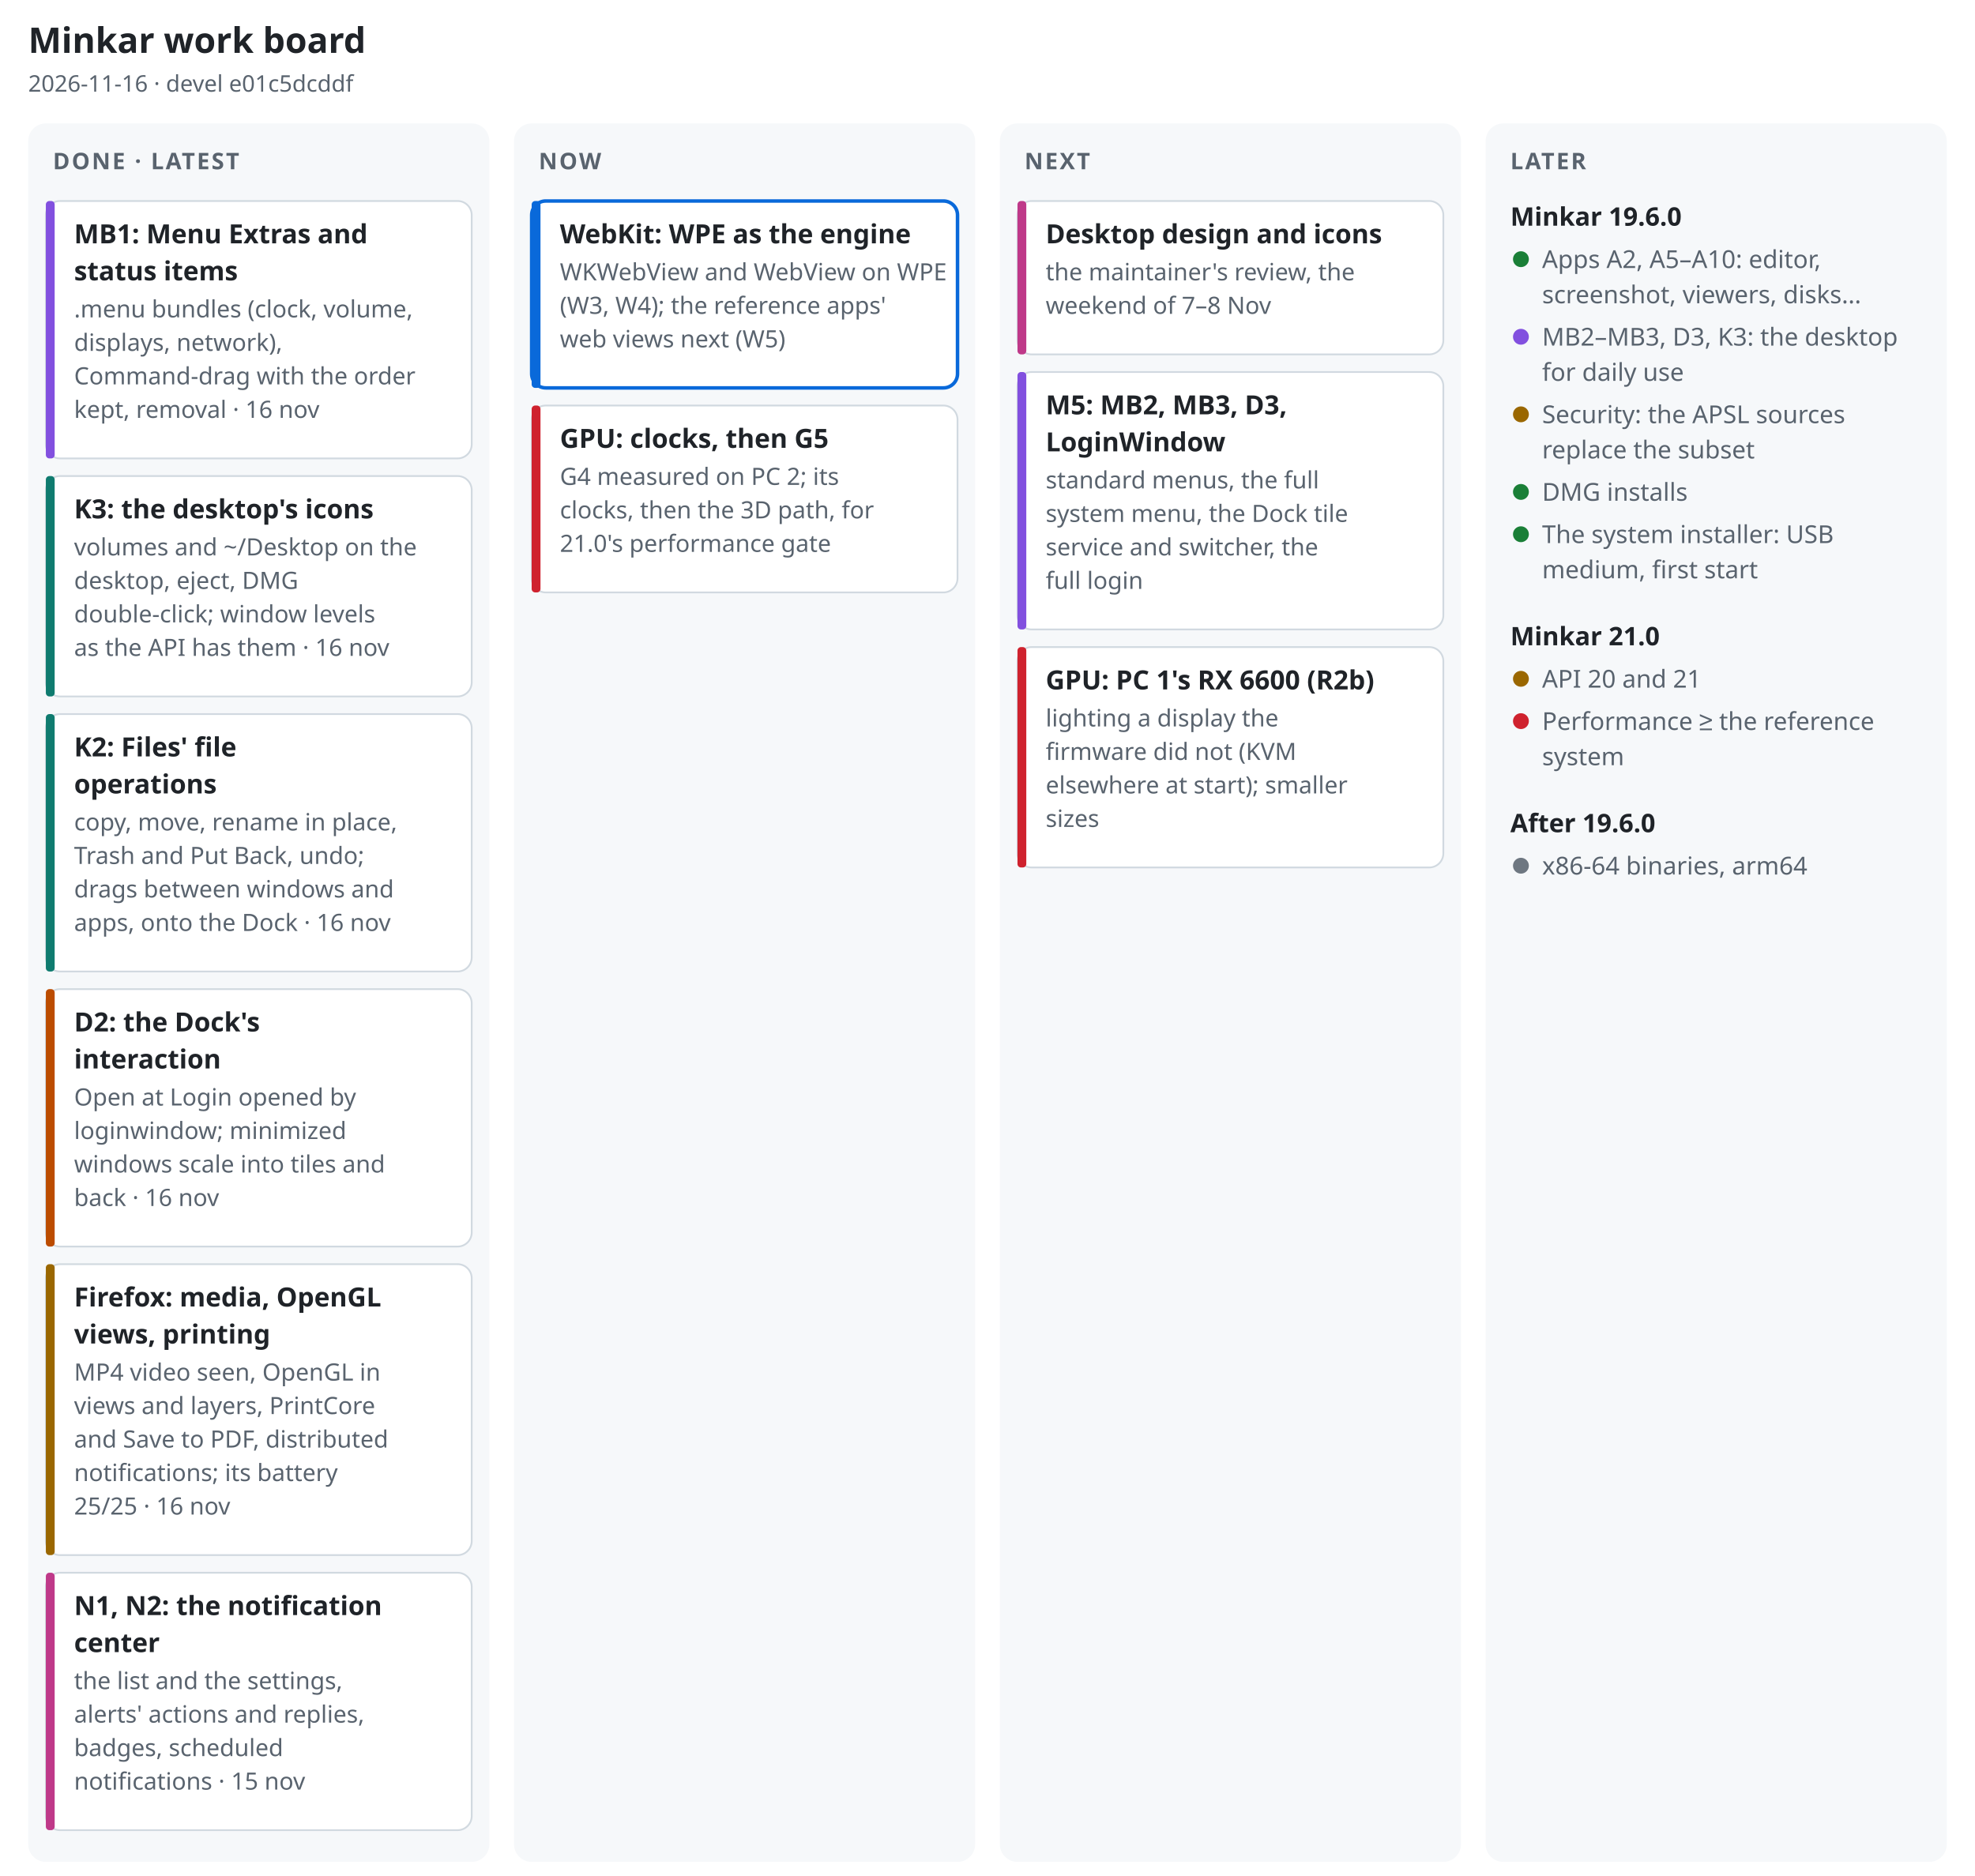
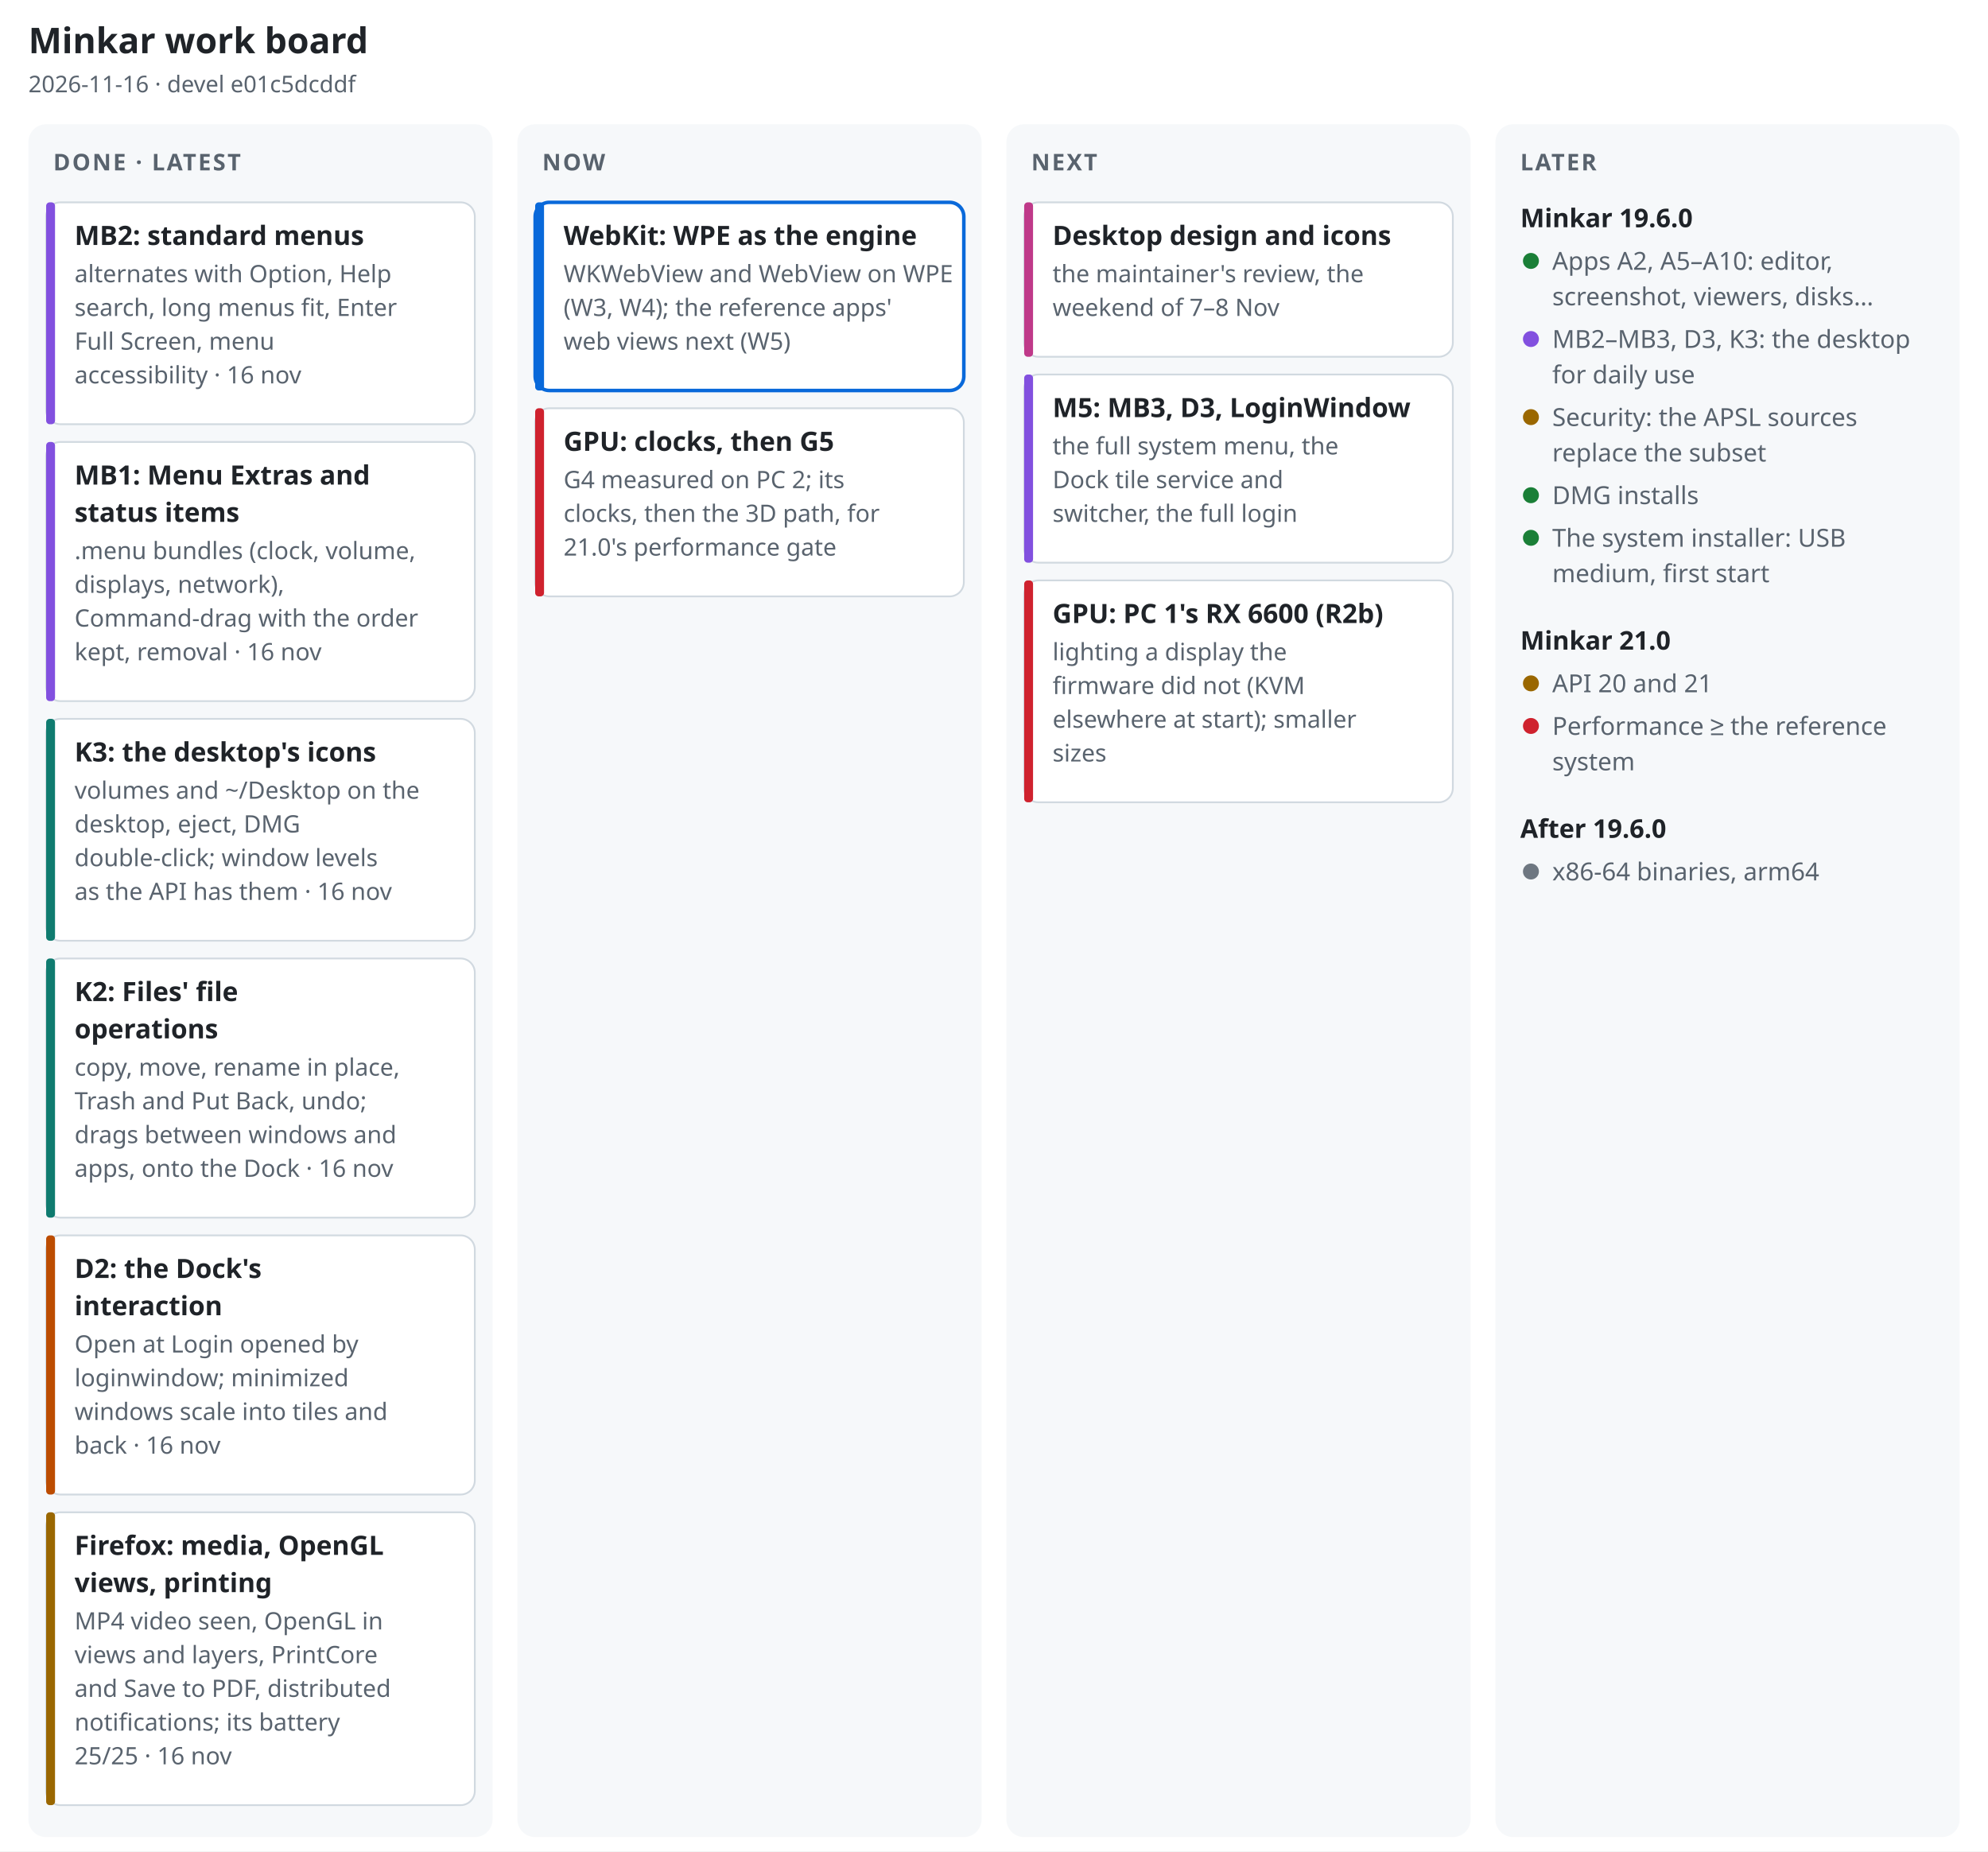
- <svg xmlns="http://www.w3.org/2000/svg" width="1120" height="1064" viewBox="0 0 1120 1064" font-family="-apple-system, BlinkMacSystemFont, 'Segoe UI', 'Noto Sans', Helvetica, Arial, sans-serif" role="img" aria-label="Minkar work board, 2026-11-16">
-   <rect width="1120" height="1064" fill="#ffffff" />
+ <svg xmlns="http://www.w3.org/2000/svg" width="1120" height="1043" viewBox="0 0 1120 1043" font-family="-apple-system, BlinkMacSystemFont, 'Segoe UI', 'Noto Sans', Helvetica, Arial, sans-serif" role="img" aria-label="Minkar work board, 2026-11-16">
+   <rect width="1120" height="1043" fill="#ffffff" />
  <text x="16" y="30" font-size="20" font-weight="700" fill="#1f2328" text-anchor="start">Minkar work board</text>
  <text x="16" y="52" font-size="13" font-weight="400" fill="#59636e" text-anchor="start">2026-11-16 · devel e01c5dcddf</text>
-   <rect x="16" y="70" width="261.5" height="986" rx="10" fill="#f6f8fa" />
+   <rect x="16" y="70" width="261.5" height="965" rx="10" fill="#f6f8fa" />
  <text x="30" y="96" font-size="13" font-weight="700" fill="#59636e" text-anchor="start" letter-spacing=".08em">DONE · LATEST</text>
-   <rect x="26" y="114" width="241.5" height="146" rx="8" fill="#ffffff" stroke="#d1d9e0" stroke-width="1" />
-   <rect x="26" y="114" width="5" height="146" rx="2" fill="#8250df" />
-   <text x="42" y="138" font-size="15" font-weight="650" fill="#1f2328" text-anchor="start">MB1: Menu Extras and</text>
-   <text x="42" y="159" font-size="15" font-weight="650" fill="#1f2328" text-anchor="start">status items</text>
-   <text x="42" y="180" font-size="13.5" font-weight="400" fill="#59636e" text-anchor="start">.menu bundles (clock, volume,</text>
-   <text x="42" y="199" font-size="13.5" font-weight="400" fill="#59636e" text-anchor="start">displays, network),</text>
-   <text x="42" y="218" font-size="13.5" font-weight="400" fill="#59636e" text-anchor="start">Command-drag with the order</text>
-   <text x="42" y="237" font-size="13.5" font-weight="400" fill="#59636e" text-anchor="start">kept, removal · 16 nov</text>
-   <rect x="26" y="270" width="241.5" height="125" rx="8" fill="#ffffff" stroke="#d1d9e0" stroke-width="1" />
-   <rect x="26" y="270" width="5" height="125" rx="2" fill="#0f7b6f" />
-   <text x="42" y="294" font-size="15" font-weight="650" fill="#1f2328" text-anchor="start">K3: the desktop's icons</text>
-   <text x="42" y="315" font-size="13.5" font-weight="400" fill="#59636e" text-anchor="start">volumes and ~/Desktop on the</text>
-   <text x="42" y="334" font-size="13.5" font-weight="400" fill="#59636e" text-anchor="start">desktop, eject, DMG</text>
-   <text x="42" y="353" font-size="13.5" font-weight="400" fill="#59636e" text-anchor="start">double-click; window levels</text>
-   <text x="42" y="372" font-size="13.5" font-weight="400" fill="#59636e" text-anchor="start">as the API has them · 16 nov</text>
-   <rect x="26" y="405" width="241.5" height="146" rx="8" fill="#ffffff" stroke="#d1d9e0" stroke-width="1" />
-   <rect x="26" y="405" width="5" height="146" rx="2" fill="#0f7b6f" />
-   <text x="42" y="429" font-size="15" font-weight="650" fill="#1f2328" text-anchor="start">K2: Files' file</text>
-   <text x="42" y="450" font-size="15" font-weight="650" fill="#1f2328" text-anchor="start">operations</text>
-   <text x="42" y="471" font-size="13.5" font-weight="400" fill="#59636e" text-anchor="start">copy, move, rename in place,</text>
-   <text x="42" y="490" font-size="13.5" font-weight="400" fill="#59636e" text-anchor="start">Trash and Put Back, undo;</text>
-   <text x="42" y="509" font-size="13.5" font-weight="400" fill="#59636e" text-anchor="start">drags between windows and</text>
-   <text x="42" y="528" font-size="13.5" font-weight="400" fill="#59636e" text-anchor="start">apps, onto the Dock · 16 nov</text>
-   <rect x="26" y="561" width="241.5" height="146" rx="8" fill="#ffffff" stroke="#d1d9e0" stroke-width="1" />
-   <rect x="26" y="561" width="5" height="146" rx="2" fill="#bc4c00" />
-   <text x="42" y="585" font-size="15" font-weight="650" fill="#1f2328" text-anchor="start">D2: the Dock's</text>
-   <text x="42" y="606" font-size="15" font-weight="650" fill="#1f2328" text-anchor="start">interaction</text>
-   <text x="42" y="627" font-size="13.5" font-weight="400" fill="#59636e" text-anchor="start">Open at Login opened by</text>
-   <text x="42" y="646" font-size="13.5" font-weight="400" fill="#59636e" text-anchor="start">loginwindow; minimized</text>
-   <text x="42" y="665" font-size="13.5" font-weight="400" fill="#59636e" text-anchor="start">windows scale into tiles and</text>
-   <text x="42" y="684" font-size="13.5" font-weight="400" fill="#59636e" text-anchor="start">back · 16 nov</text>
-   <rect x="26" y="717" width="241.5" height="165" rx="8" fill="#ffffff" stroke="#d1d9e0" stroke-width="1" />
-   <rect x="26" y="717" width="5" height="165" rx="2" fill="#9a6700" />
-   <text x="42" y="741" font-size="15" font-weight="650" fill="#1f2328" text-anchor="start">Firefox: media, OpenGL</text>
-   <text x="42" y="762" font-size="15" font-weight="650" fill="#1f2328" text-anchor="start">views, printing</text>
-   <text x="42" y="783" font-size="13.5" font-weight="400" fill="#59636e" text-anchor="start">MP4 video seen, OpenGL in</text>
-   <text x="42" y="802" font-size="13.5" font-weight="400" fill="#59636e" text-anchor="start">views and layers, PrintCore</text>
-   <text x="42" y="821" font-size="13.5" font-weight="400" fill="#59636e" text-anchor="start">and Save to PDF, distributed</text>
-   <text x="42" y="840" font-size="13.5" font-weight="400" fill="#59636e" text-anchor="start">notifications; its battery</text>
-   <text x="42" y="859" font-size="13.5" font-weight="400" fill="#59636e" text-anchor="start">25/25 · 16 nov</text>
-   <rect x="26" y="892" width="241.5" height="146" rx="8" fill="#ffffff" stroke="#d1d9e0" stroke-width="1" />
-   <rect x="26" y="892" width="5" height="146" rx="2" fill="#bf3989" />
-   <text x="42" y="916" font-size="15" font-weight="650" fill="#1f2328" text-anchor="start">N1, N2: the notification</text>
-   <text x="42" y="937" font-size="15" font-weight="650" fill="#1f2328" text-anchor="start">center</text>
-   <text x="42" y="958" font-size="13.5" font-weight="400" fill="#59636e" text-anchor="start">the list and the settings,</text>
-   <text x="42" y="977" font-size="13.5" font-weight="400" fill="#59636e" text-anchor="start">alerts' actions and replies,</text>
-   <text x="42" y="996" font-size="13.5" font-weight="400" fill="#59636e" text-anchor="start">badges, scheduled</text>
-   <text x="42" y="1015" font-size="13.5" font-weight="400" fill="#59636e" text-anchor="start">notifications · 15 nov</text>
-   <rect x="291.5" y="70" width="261.5" height="986" rx="10" fill="#f6f8fa" />
+   <rect x="26" y="114" width="241.5" height="125" rx="8" fill="#ffffff" stroke="#d1d9e0" stroke-width="1" />
+   <rect x="26" y="114" width="5" height="125" rx="2" fill="#8250df" />
+   <text x="42" y="138" font-size="15" font-weight="650" fill="#1f2328" text-anchor="start">MB2: standard menus</text>
+   <text x="42" y="159" font-size="13.5" font-weight="400" fill="#59636e" text-anchor="start">alternates with Option, Help</text>
+   <text x="42" y="178" font-size="13.5" font-weight="400" fill="#59636e" text-anchor="start">search, long menus fit, Enter</text>
+   <text x="42" y="197" font-size="13.5" font-weight="400" fill="#59636e" text-anchor="start">Full Screen, menu</text>
+   <text x="42" y="216" font-size="13.5" font-weight="400" fill="#59636e" text-anchor="start">accessibility · 16 nov</text>
+   <rect x="26" y="249" width="241.5" height="146" rx="8" fill="#ffffff" stroke="#d1d9e0" stroke-width="1" />
+   <rect x="26" y="249" width="5" height="146" rx="2" fill="#8250df" />
+   <text x="42" y="273" font-size="15" font-weight="650" fill="#1f2328" text-anchor="start">MB1: Menu Extras and</text>
+   <text x="42" y="294" font-size="15" font-weight="650" fill="#1f2328" text-anchor="start">status items</text>
+   <text x="42" y="315" font-size="13.5" font-weight="400" fill="#59636e" text-anchor="start">.menu bundles (clock, volume,</text>
+   <text x="42" y="334" font-size="13.5" font-weight="400" fill="#59636e" text-anchor="start">displays, network),</text>
+   <text x="42" y="353" font-size="13.5" font-weight="400" fill="#59636e" text-anchor="start">Command-drag with the order</text>
+   <text x="42" y="372" font-size="13.5" font-weight="400" fill="#59636e" text-anchor="start">kept, removal · 16 nov</text>
+   <rect x="26" y="405" width="241.5" height="125" rx="8" fill="#ffffff" stroke="#d1d9e0" stroke-width="1" />
+   <rect x="26" y="405" width="5" height="125" rx="2" fill="#0f7b6f" />
+   <text x="42" y="429" font-size="15" font-weight="650" fill="#1f2328" text-anchor="start">K3: the desktop's icons</text>
+   <text x="42" y="450" font-size="13.5" font-weight="400" fill="#59636e" text-anchor="start">volumes and ~/Desktop on the</text>
+   <text x="42" y="469" font-size="13.5" font-weight="400" fill="#59636e" text-anchor="start">desktop, eject, DMG</text>
+   <text x="42" y="488" font-size="13.5" font-weight="400" fill="#59636e" text-anchor="start">double-click; window levels</text>
+   <text x="42" y="507" font-size="13.5" font-weight="400" fill="#59636e" text-anchor="start">as the API has them · 16 nov</text>
+   <rect x="26" y="540" width="241.5" height="146" rx="8" fill="#ffffff" stroke="#d1d9e0" stroke-width="1" />
+   <rect x="26" y="540" width="5" height="146" rx="2" fill="#0f7b6f" />
+   <text x="42" y="564" font-size="15" font-weight="650" fill="#1f2328" text-anchor="start">K2: Files' file</text>
+   <text x="42" y="585" font-size="15" font-weight="650" fill="#1f2328" text-anchor="start">operations</text>
+   <text x="42" y="606" font-size="13.5" font-weight="400" fill="#59636e" text-anchor="start">copy, move, rename in place,</text>
+   <text x="42" y="625" font-size="13.5" font-weight="400" fill="#59636e" text-anchor="start">Trash and Put Back, undo;</text>
+   <text x="42" y="644" font-size="13.5" font-weight="400" fill="#59636e" text-anchor="start">drags between windows and</text>
+   <text x="42" y="663" font-size="13.5" font-weight="400" fill="#59636e" text-anchor="start">apps, onto the Dock · 16 nov</text>
+   <rect x="26" y="696" width="241.5" height="146" rx="8" fill="#ffffff" stroke="#d1d9e0" stroke-width="1" />
+   <rect x="26" y="696" width="5" height="146" rx="2" fill="#bc4c00" />
+   <text x="42" y="720" font-size="15" font-weight="650" fill="#1f2328" text-anchor="start">D2: the Dock's</text>
+   <text x="42" y="741" font-size="15" font-weight="650" fill="#1f2328" text-anchor="start">interaction</text>
+   <text x="42" y="762" font-size="13.5" font-weight="400" fill="#59636e" text-anchor="start">Open at Login opened by</text>
+   <text x="42" y="781" font-size="13.5" font-weight="400" fill="#59636e" text-anchor="start">loginwindow; minimized</text>
+   <text x="42" y="800" font-size="13.5" font-weight="400" fill="#59636e" text-anchor="start">windows scale into tiles and</text>
+   <text x="42" y="819" font-size="13.5" font-weight="400" fill="#59636e" text-anchor="start">back · 16 nov</text>
+   <rect x="26" y="852" width="241.5" height="165" rx="8" fill="#ffffff" stroke="#d1d9e0" stroke-width="1" />
+   <rect x="26" y="852" width="5" height="165" rx="2" fill="#9a6700" />
+   <text x="42" y="876" font-size="15" font-weight="650" fill="#1f2328" text-anchor="start">Firefox: media, OpenGL</text>
+   <text x="42" y="897" font-size="15" font-weight="650" fill="#1f2328" text-anchor="start">views, printing</text>
+   <text x="42" y="918" font-size="13.5" font-weight="400" fill="#59636e" text-anchor="start">MP4 video seen, OpenGL in</text>
+   <text x="42" y="937" font-size="13.5" font-weight="400" fill="#59636e" text-anchor="start">views and layers, PrintCore</text>
+   <text x="42" y="956" font-size="13.5" font-weight="400" fill="#59636e" text-anchor="start">and Save to PDF, distributed</text>
+   <text x="42" y="975" font-size="13.5" font-weight="400" fill="#59636e" text-anchor="start">notifications; its battery</text>
+   <text x="42" y="994" font-size="13.5" font-weight="400" fill="#59636e" text-anchor="start">25/25 · 16 nov</text>
+   <rect x="291.5" y="70" width="261.5" height="965" rx="10" fill="#f6f8fa" />
  <text x="305.5" y="96" font-size="13" font-weight="700" fill="#59636e" text-anchor="start" letter-spacing=".08em">NOW</text>
  <rect x="301.5" y="114" width="241.5" height="106" rx="8" fill="#ffffff" stroke="#0969da" stroke-width="2" />
  <rect x="301.5" y="114" width="5" height="106" rx="2" fill="#0969da" />
  <text x="317.5" y="138" font-size="15" font-weight="650" fill="#1f2328" text-anchor="start">WebKit: WPE as the engine</text>
  <text x="317.5" y="159" font-size="13.5" font-weight="400" fill="#59636e" text-anchor="start">WKWebView and WebView on WPE</text>
  <text x="317.5" y="178" font-size="13.5" font-weight="400" fill="#59636e" text-anchor="start">(W3, W4); the reference apps'</text>
  <text x="317.5" y="197" font-size="13.5" font-weight="400" fill="#59636e" text-anchor="start">web views next (W5)</text>
  <rect x="301.5" y="230" width="241.5" height="106" rx="8" fill="#ffffff" stroke="#d1d9e0" stroke-width="1" />
  <rect x="301.5" y="230" width="5" height="106" rx="2" fill="#cf222e" />
  <text x="317.5" y="254" font-size="15" font-weight="650" fill="#1f2328" text-anchor="start">GPU: clocks, then G5</text>
  <text x="317.5" y="275" font-size="13.5" font-weight="400" fill="#59636e" text-anchor="start">G4 measured on PC 2; its</text>
  <text x="317.5" y="294" font-size="13.5" font-weight="400" fill="#59636e" text-anchor="start">clocks, then the 3D path, for</text>
  <text x="317.5" y="313" font-size="13.5" font-weight="400" fill="#59636e" text-anchor="start">21.0's performance gate</text>
-   <rect x="567" y="70" width="261.5" height="986" rx="10" fill="#f6f8fa" />
+   <rect x="567" y="70" width="261.5" height="965" rx="10" fill="#f6f8fa" />
  <text x="581" y="96" font-size="13" font-weight="700" fill="#59636e" text-anchor="start" letter-spacing=".08em">NEXT</text>
  <rect x="577" y="114" width="241.5" height="87" rx="8" fill="#ffffff" stroke="#d1d9e0" stroke-width="1" />
  <rect x="577" y="114" width="5" height="87" rx="2" fill="#bf3989" />
  <text x="593" y="138" font-size="15" font-weight="650" fill="#1f2328" text-anchor="start">Desktop design and icons</text>
  <text x="593" y="159" font-size="13.5" font-weight="400" fill="#59636e" text-anchor="start">the maintainer's review, the</text>
  <text x="593" y="178" font-size="13.5" font-weight="400" fill="#59636e" text-anchor="start">weekend of 7–8 Nov</text>
-   <rect x="577" y="211" width="241.5" height="146" rx="8" fill="#ffffff" stroke="#d1d9e0" stroke-width="1" />
-   <rect x="577" y="211" width="5" height="146" rx="2" fill="#8250df" />
-   <text x="593" y="235" font-size="15" font-weight="650" fill="#1f2328" text-anchor="start">M5: MB2, MB3, D3,</text>
-   <text x="593" y="256" font-size="15" font-weight="650" fill="#1f2328" text-anchor="start">LoginWindow</text>
-   <text x="593" y="277" font-size="13.5" font-weight="400" fill="#59636e" text-anchor="start">standard menus, the full</text>
-   <text x="593" y="296" font-size="13.5" font-weight="400" fill="#59636e" text-anchor="start">system menu, the Dock tile</text>
-   <text x="593" y="315" font-size="13.5" font-weight="400" fill="#59636e" text-anchor="start">service and switcher, the</text>
-   <text x="593" y="334" font-size="13.5" font-weight="400" fill="#59636e" text-anchor="start">full login</text>
-   <rect x="577" y="367" width="241.5" height="125" rx="8" fill="#ffffff" stroke="#d1d9e0" stroke-width="1" />
-   <rect x="577" y="367" width="5" height="125" rx="2" fill="#cf222e" />
-   <text x="593" y="391" font-size="15" font-weight="650" fill="#1f2328" text-anchor="start">GPU: PC 1's RX 6600 (R2b)</text>
-   <text x="593" y="412" font-size="13.5" font-weight="400" fill="#59636e" text-anchor="start">lighting a display the</text>
-   <text x="593" y="431" font-size="13.5" font-weight="400" fill="#59636e" text-anchor="start">firmware did not (KVM</text>
-   <text x="593" y="450" font-size="13.5" font-weight="400" fill="#59636e" text-anchor="start">elsewhere at start); smaller</text>
-   <text x="593" y="469" font-size="13.5" font-weight="400" fill="#59636e" text-anchor="start">sizes</text>
-   <rect x="842.5" y="70" width="261.5" height="986" rx="10" fill="#f6f8fa" />
+   <rect x="577" y="211" width="241.5" height="106" rx="8" fill="#ffffff" stroke="#d1d9e0" stroke-width="1" />
+   <rect x="577" y="211" width="5" height="106" rx="2" fill="#8250df" />
+   <text x="593" y="235" font-size="15" font-weight="650" fill="#1f2328" text-anchor="start">M5: MB3, D3, LoginWindow</text>
+   <text x="593" y="256" font-size="13.5" font-weight="400" fill="#59636e" text-anchor="start">the full system menu, the</text>
+   <text x="593" y="275" font-size="13.5" font-weight="400" fill="#59636e" text-anchor="start">Dock tile service and</text>
+   <text x="593" y="294" font-size="13.5" font-weight="400" fill="#59636e" text-anchor="start">switcher, the full login</text>
+   <rect x="577" y="327" width="241.5" height="125" rx="8" fill="#ffffff" stroke="#d1d9e0" stroke-width="1" />
+   <rect x="577" y="327" width="5" height="125" rx="2" fill="#cf222e" />
+   <text x="593" y="351" font-size="15" font-weight="650" fill="#1f2328" text-anchor="start">GPU: PC 1's RX 6600 (R2b)</text>
+   <text x="593" y="372" font-size="13.5" font-weight="400" fill="#59636e" text-anchor="start">lighting a display the</text>
+   <text x="593" y="391" font-size="13.5" font-weight="400" fill="#59636e" text-anchor="start">firmware did not (KVM</text>
+   <text x="593" y="410" font-size="13.5" font-weight="400" fill="#59636e" text-anchor="start">elsewhere at start); smaller</text>
+   <text x="593" y="429" font-size="13.5" font-weight="400" fill="#59636e" text-anchor="start">sizes</text>
+   <rect x="842.5" y="70" width="261.5" height="965" rx="10" fill="#f6f8fa" />
  <text x="856.5" y="96" font-size="13" font-weight="700" fill="#59636e" text-anchor="start" letter-spacing=".08em">LATER</text>
  <text x="856.5" y="128" font-size="14.5" font-weight="700" fill="#1f2328" text-anchor="start">Minkar 19.6.0</text>
  <circle cx="862.5" cy="147" r="4.5" fill="#1a7f37" />
  <text x="874.5" y="152" font-size="14" font-weight="400" fill="#59636e" text-anchor="start">Apps A2, A5–A10: editor,</text>
  <text x="874.5" y="172" font-size="14" font-weight="400" fill="#59636e" text-anchor="start">screenshot, viewers, disks…</text>
  <circle cx="862.5" cy="191" r="4.5" fill="#8250df" />
  <text x="874.5" y="196" font-size="14" font-weight="400" fill="#59636e" text-anchor="start">MB2–MB3, D3, K3: the desktop</text>
  <text x="874.5" y="216" font-size="14" font-weight="400" fill="#59636e" text-anchor="start">for daily use</text>
  <circle cx="862.5" cy="235" r="4.5" fill="#9a6700" />
  <text x="874.5" y="240" font-size="14" font-weight="400" fill="#59636e" text-anchor="start">Security: the APSL sources</text>
  <text x="874.5" y="260" font-size="14" font-weight="400" fill="#59636e" text-anchor="start">replace the subset</text>
  <circle cx="862.5" cy="279" r="4.5" fill="#1a7f37" />
  <text x="874.5" y="284" font-size="14" font-weight="400" fill="#59636e" text-anchor="start">DMG installs</text>
  <circle cx="862.5" cy="303" r="4.5" fill="#1a7f37" />
  <text x="874.5" y="308" font-size="14" font-weight="400" fill="#59636e" text-anchor="start">The system installer: USB</text>
  <text x="874.5" y="328" font-size="14" font-weight="400" fill="#59636e" text-anchor="start">medium, first start</text>
  <text x="856.5" y="366" font-size="14.5" font-weight="700" fill="#1f2328" text-anchor="start">Minkar 21.0</text>
  <circle cx="862.5" cy="385" r="4.5" fill="#9a6700" />
  <text x="874.5" y="390" font-size="14" font-weight="400" fill="#59636e" text-anchor="start">API 20 and 21</text>
  <circle cx="862.5" cy="409" r="4.5" fill="#cf222e" />
  <text x="874.5" y="414" font-size="14" font-weight="400" fill="#59636e" text-anchor="start">Performance ≥ the reference</text>
  <text x="874.5" y="434" font-size="14" font-weight="400" fill="#59636e" text-anchor="start">system</text>
  <text x="856.5" y="472" font-size="14.5" font-weight="700" fill="#1f2328" text-anchor="start">After 19.6.0</text>
  <circle cx="862.5" cy="491" r="4.5" fill="#6e7781" />
  <text x="874.5" y="496" font-size="14" font-weight="400" fill="#59636e" text-anchor="start">x86-64 binaries, arm64</text>
</svg>
